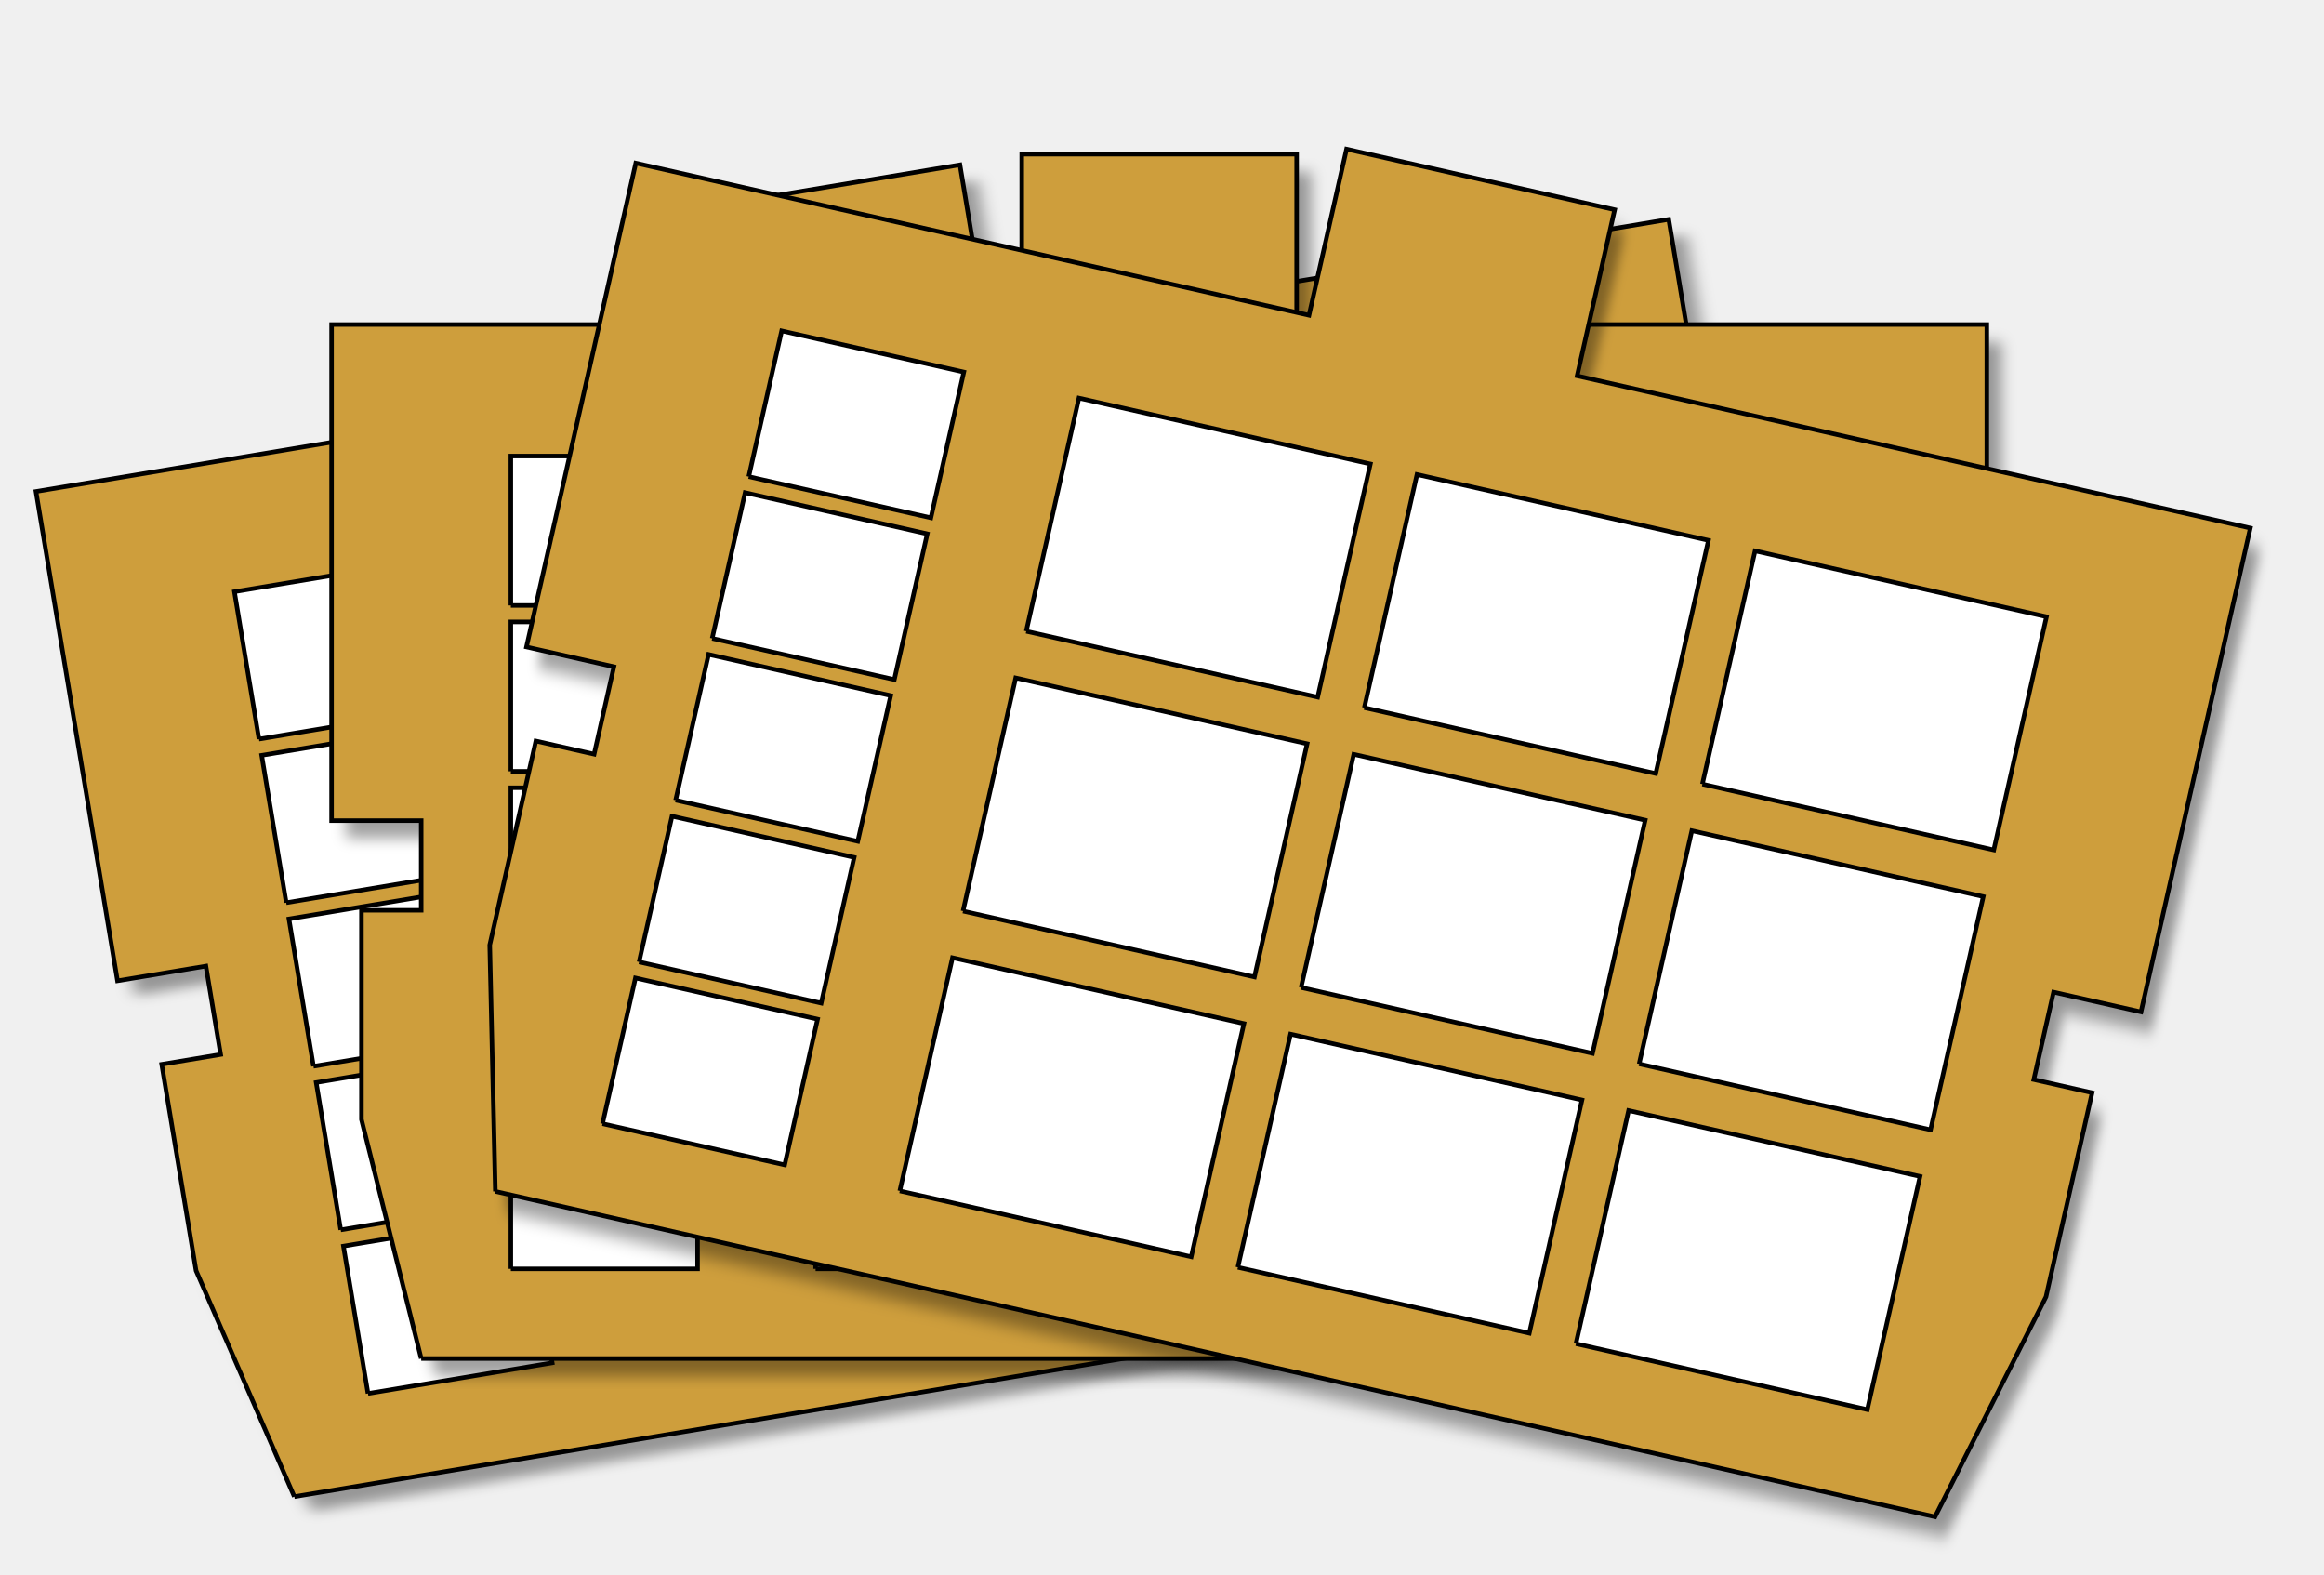
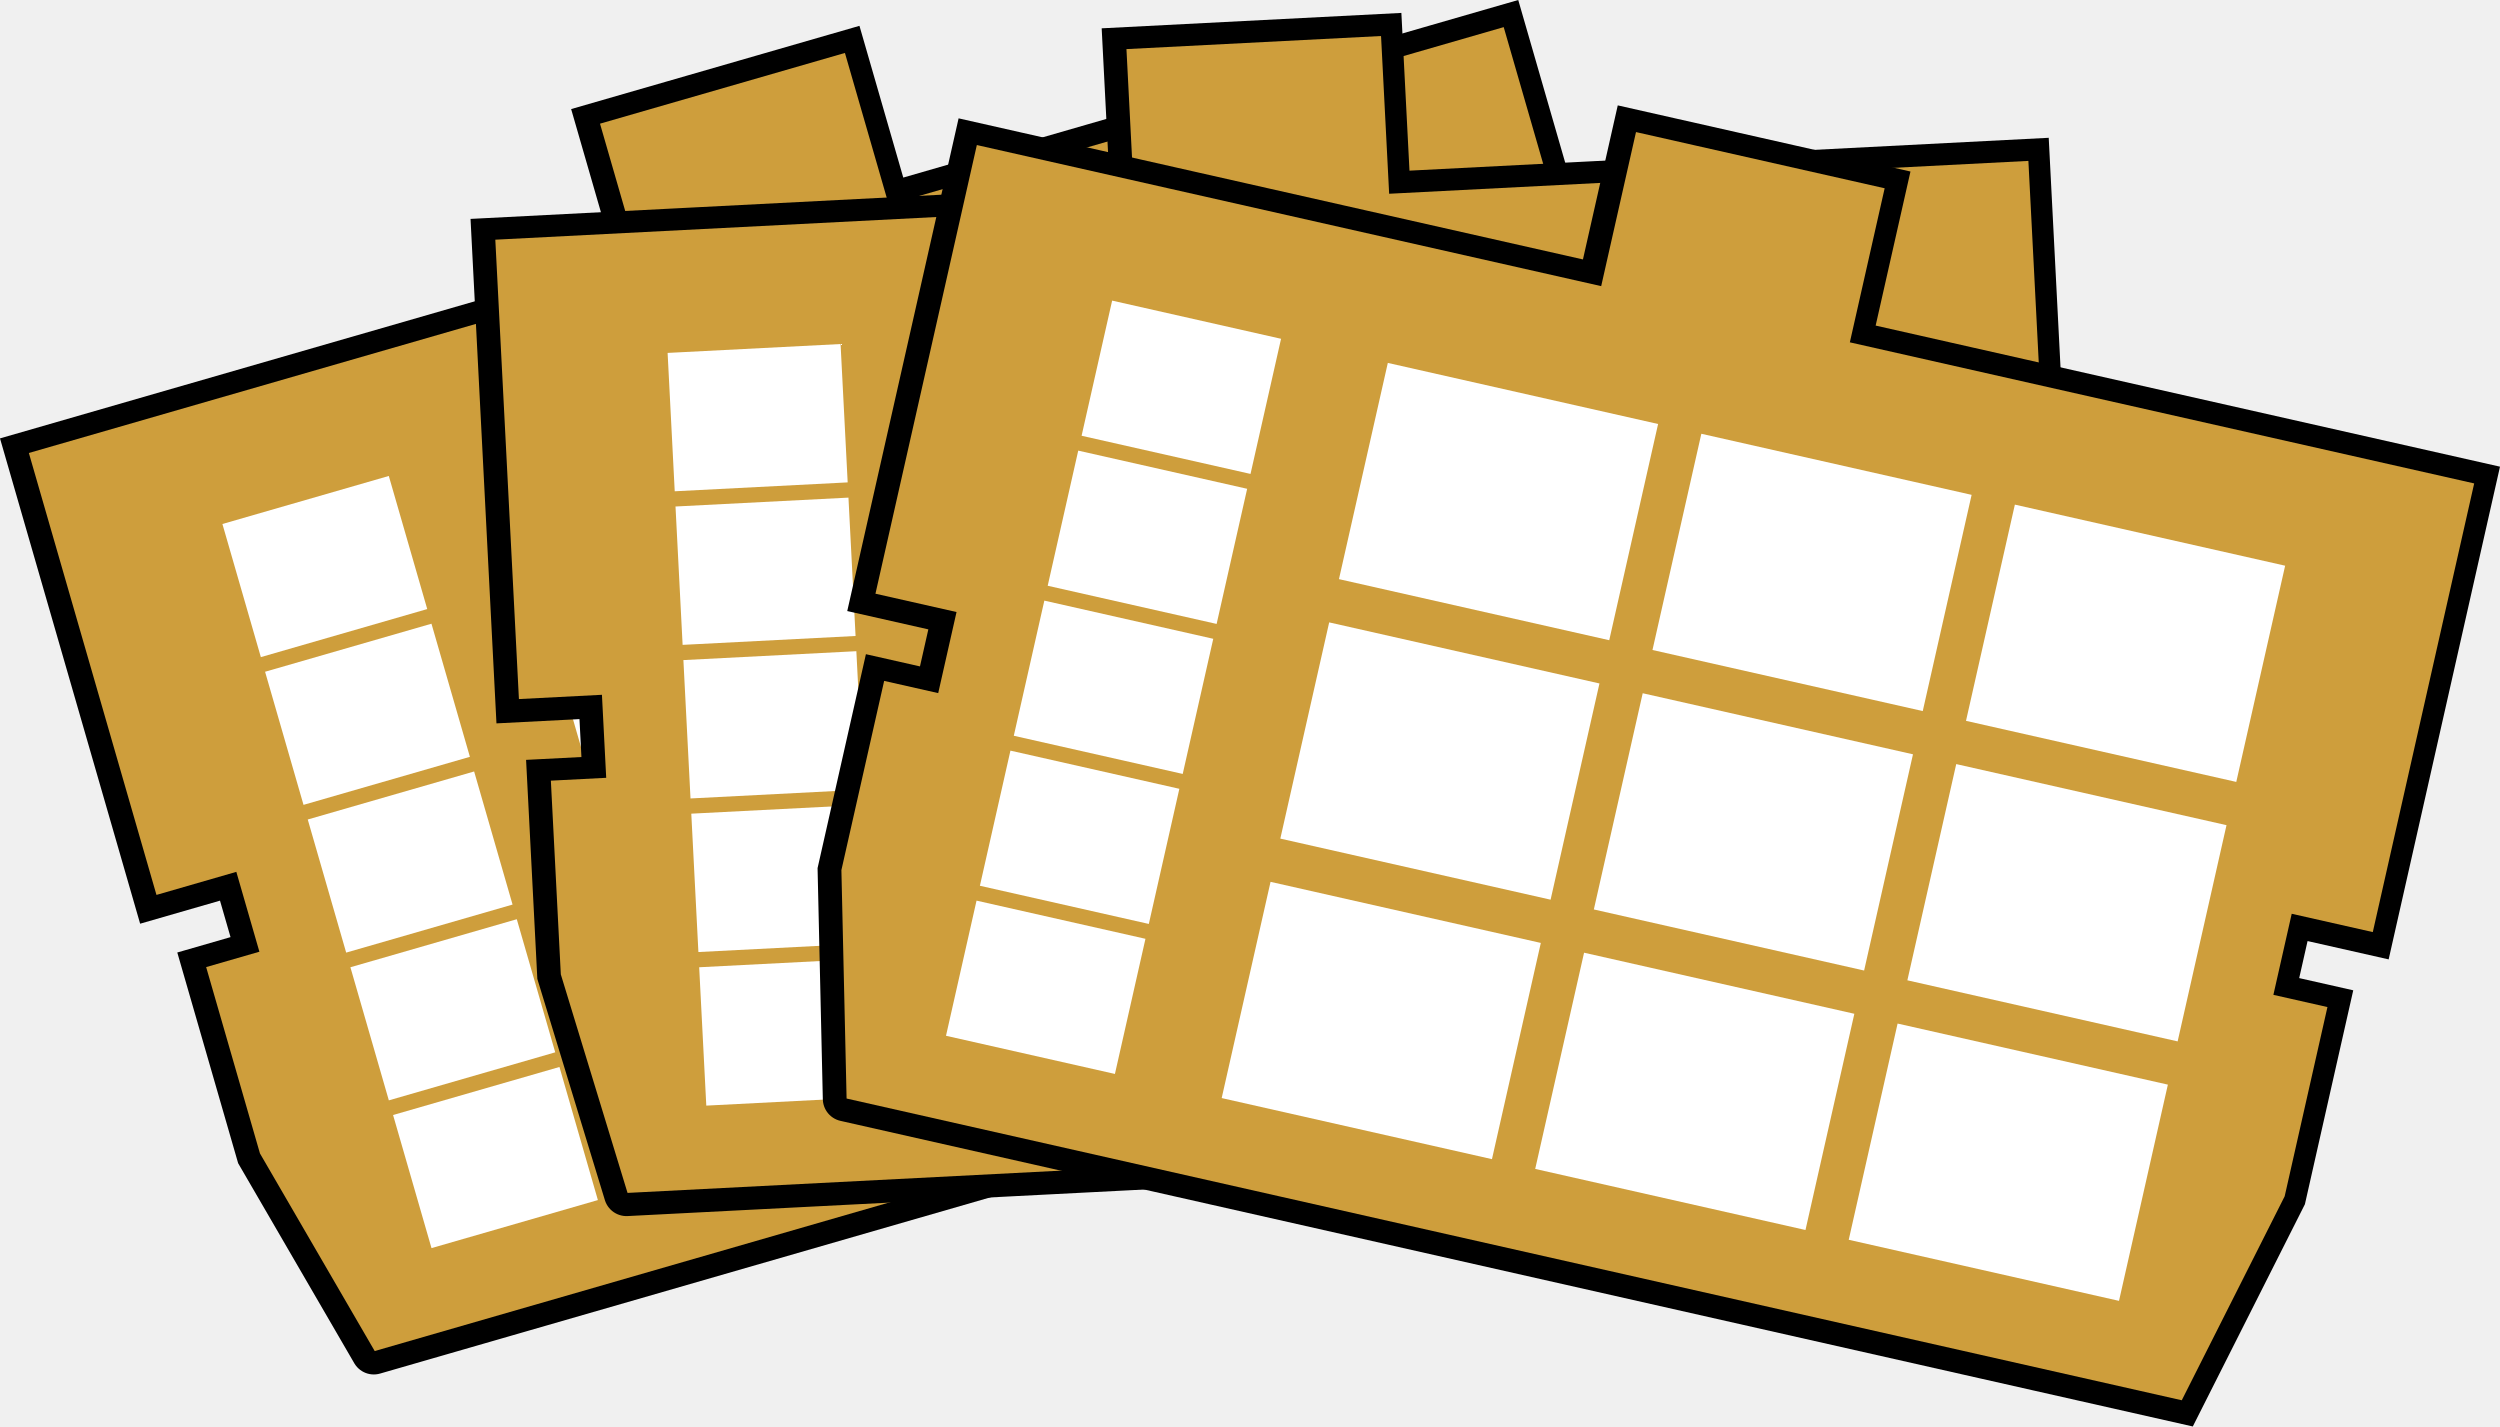
- <svg xmlns="http://www.w3.org/2000/svg" width="388.911mm" height="263.417mm" viewBox="0 0 388.911 263.417" version="1.1" id="svg8">
-   <defs id="defs2">
-     <filter style="color-interpolation-filters:sRGB" id="filter1188" x="-0.01" width="1.021" y="-0.014" height="1.028">
-       <feGaussianBlur stdDeviation="3.391" id="feGaussianBlur1190" />
-     </filter>
-     <filter style="color-interpolation-filters:sRGB" id="filter1188-6" x="-0.01" width="1.021" y="-0.014" height="1.028">
-       <feGaussianBlur stdDeviation="3.391" id="feGaussianBlur1190-9" />
-     </filter>
-     <filter style="color-interpolation-filters:sRGB" id="filter1188-6-3" x="-0.01" width="1.021" y="-0.014" height="1.028">
-       <feGaussianBlur stdDeviation="3.391" id="feGaussianBlur1190-9-1" />
-     </filter>
-   </defs>
-   <g id="layer1" transform="translate(95.93919,28.14431)">
+ <svg xmlns="http://www.w3.org/2000/svg" width="451.111mm" height="257.4mm" viewBox="0 0 451.111 257.4" version="1.1" id="svg8">
+   <defs id="defs2" />
+   <g id="layer1" transform="translate(157.9778,23.66445)">
    <g transform="matrix(0,-0.3527778,-0.3527778,0,251.3096,203.9405)" id="g823">
-       <g transform="rotate(9.459426,-382.9734,418.7184)" id="g1209-3-4">
-         <path d="M 5.192,777.589 118.578,805.936 h 99.213 v -28.346 h 42.52 v 42.52 H 495.586 V 492.708 h 80.787 V 362.314 H 495.586 V 34.912 H 260.311 v 42.52 h -42.52 v -28.346 h -99.213 L 5.192,77.432 V 777.589" style="opacity:0.373;fill:#000000;fill-opacity:1;stroke:none;stroke-width:2.126;stroke-linecap:butt;stroke-linejoin:miter;stroke-miterlimit:10;stroke-dasharray:none;stroke-opacity:1;filter:url(#filter1188-6-3)" id="path853-6-7-9" />
-         <g transform="translate(1.5,13.5)" id="g892-4-2">
-           <path id="path853-5-0" style="fill:#ce9e3c;fill-opacity:1;stroke:#000000;stroke-width:2.126;stroke-linecap:butt;stroke-linejoin:miter;stroke-miterlimit:10;stroke-dasharray:none;stroke-opacity:1" d="m 12.047,771.024 113.386,28.346 h 99.213 v -28.346 h 42.52 v 42.52 H 502.441 V 486.142 h 80.787 V 355.748 H 502.441 V 28.347 H 267.165 V 70.866 H 224.646 V 42.52 h -99.213 L 12.047,70.866 V 771.024" />
-           <path id="path825-2-6" style="fill:#ffffff;fill-opacity:1;stroke:#000000;stroke-width:2.126;stroke-linecap:butt;stroke-linejoin:miter;stroke-miterlimit:10;stroke-dasharray:none;stroke-opacity:1" d="M 326.693,255.118 H 440.079 V 113.386 H 326.693 v 141.732" />
-           <path id="path827-5-8" style="fill:#ffffff;fill-opacity:1;stroke:#000000;stroke-width:2.126;stroke-linecap:butt;stroke-linejoin:miter;stroke-miterlimit:10;stroke-dasharray:none;stroke-opacity:1" d="M 326.693,419.528 H 440.079 V 277.796 H 326.693 V 419.528" />
-           <path id="path829-4-9" style="fill:#ffffff;fill-opacity:1;stroke:#000000;stroke-width:2.126;stroke-linecap:butt;stroke-linejoin:miter;stroke-miterlimit:10;stroke-dasharray:none;stroke-opacity:1" d="M 326.693,583.937 H 440.079 V 442.205 H 326.693 v 141.732" />
-           <path id="path831-7-2" style="fill:#ffffff;fill-opacity:1;stroke:#000000;stroke-width:2.126;stroke-linecap:butt;stroke-linejoin:miter;stroke-miterlimit:10;stroke-dasharray:none;stroke-opacity:1" d="M 190.63,255.118 H 304.016 V 113.386 H 190.63 v 141.732" />
-           <path id="path833-4-6" style="fill:#ffffff;fill-opacity:1;stroke:#000000;stroke-width:2.126;stroke-linecap:butt;stroke-linejoin:miter;stroke-miterlimit:10;stroke-dasharray:none;stroke-opacity:1" d="M 190.63,419.528 H 304.016 V 277.796 H 190.63 V 419.528" />
-           <path id="path835-4-6" style="fill:#ffffff;fill-opacity:1;stroke:#000000;stroke-width:2.126;stroke-linecap:butt;stroke-linejoin:miter;stroke-miterlimit:10;stroke-dasharray:none;stroke-opacity:1" d="M 190.63,583.937 H 304.016 V 442.205 H 190.63 v 141.732" />
-           <path id="path837-3-4" style="fill:#ffffff;fill-opacity:1;stroke:#000000;stroke-width:2.126;stroke-linecap:butt;stroke-linejoin:miter;stroke-miterlimit:10;stroke-dasharray:none;stroke-opacity:1" d="M 54.567,255.118 H 167.953 V 113.386 H 54.567 v 141.732" />
-           <path id="path839-0-9" style="fill:#ffffff;fill-opacity:1;stroke:#000000;stroke-width:2.126;stroke-linecap:butt;stroke-linejoin:miter;stroke-miterlimit:10;stroke-dasharray:none;stroke-opacity:1" d="M 54.567,419.528 H 167.953 V 277.796 H 54.567 V 419.528" />
-           <path id="path841-7-5" style="fill:#ffffff;fill-opacity:1;stroke:#000000;stroke-width:2.126;stroke-linecap:butt;stroke-linejoin:miter;stroke-miterlimit:10;stroke-dasharray:none;stroke-opacity:1" d="M 54.567,583.937 H 167.953 V 442.205 H 54.567 v 141.732" />
-           <path id="path843-8-0" style="fill:#ffffff;fill-opacity:1;stroke:#000000;stroke-width:2.126;stroke-linecap:butt;stroke-linejoin:miter;stroke-miterlimit:10;stroke-dasharray:none;stroke-opacity:1" d="m 369.213,728.504 h 70.866 V 639.922 H 369.213 v 88.583" />
-           <path id="path845-6-4" style="fill:#ffffff;fill-opacity:1;stroke:#000000;stroke-width:2.126;stroke-linecap:butt;stroke-linejoin:miter;stroke-miterlimit:10;stroke-dasharray:none;stroke-opacity:1" d="m 290.551,728.504 h 70.866 V 639.922 h -70.866 v 88.583" />
-           <path id="path847-8-8" style="fill:#ffffff;fill-opacity:1;stroke:#000000;stroke-width:2.126;stroke-linecap:butt;stroke-linejoin:miter;stroke-miterlimit:10;stroke-dasharray:none;stroke-opacity:1" d="m 211.89,728.504 h 70.866 V 639.922 h -70.866 v 88.583" />
-           <path id="path849-8-7" style="fill:#ffffff;fill-opacity:1;stroke:#000000;stroke-width:2.126;stroke-linecap:butt;stroke-linejoin:miter;stroke-miterlimit:10;stroke-dasharray:none;stroke-opacity:1" d="m 133.228,728.504 h 70.866 V 639.922 h -70.866 v 88.583" />
-           <path id="path851-4-1" style="fill:#ffffff;fill-opacity:1;stroke:#000000;stroke-width:2.126;stroke-linecap:butt;stroke-linejoin:miter;stroke-miterlimit:10;stroke-dasharray:none;stroke-opacity:1" d="M 54.567,728.504 H 125.433 V 639.922 H 54.567 v 88.583" />
+       <g transform="rotate(16.10619,-696.9395,691.316)" id="g1209-3-2-2">
+         <path d="M 5.192,777.589 118.578,805.936 h 99.213 v -28.346 h 42.52 v 42.52 H 495.586 V 492.708 h 80.787 V 362.314 H 495.586 V 34.912 H 260.311 v 42.52 h -42.52 v -28.346 h -99.213 L 5.192,77.432 V 777.589" style="opacity:1;fill:#ffffff;fill-opacity:1;stroke:#000000;stroke-width:23.102;stroke-linecap:round;stroke-linejoin:miter;stroke-miterlimit:10;stroke-dasharray:none;stroke-opacity:1" id="path853-6-7-61-9" />
+         <g transform="translate(-6.571826,6.004601)" id="g892-4-8-3" style="stroke:none">
+           <path id="path853-5-7-1" style="fill:#ce9e3c;fill-opacity:1;stroke:none;stroke-width:2.126;stroke-linecap:butt;stroke-linejoin:miter;stroke-miterlimit:10;stroke-dasharray:none;stroke-opacity:1" d="m 12.047,771.024 113.386,28.346 h 99.213 v -28.346 h 42.52 v 42.52 H 502.441 V 486.142 h 80.787 V 355.748 H 502.441 V 28.347 H 267.165 V 70.866 H 224.646 V 42.52 h -99.213 L 12.047,70.866 V 771.024" />
+           <path id="path825-2-9-9" style="fill:#ffffff;fill-opacity:1;stroke:none;stroke-width:2.126;stroke-linecap:butt;stroke-linejoin:miter;stroke-miterlimit:10;stroke-dasharray:none;stroke-opacity:1" d="M 326.693,255.118 H 440.079 V 113.386 H 326.693 v 141.732" />
+           <path id="path827-5-2-4" style="fill:#ffffff;fill-opacity:1;stroke:none;stroke-width:2.126;stroke-linecap:butt;stroke-linejoin:miter;stroke-miterlimit:10;stroke-dasharray:none;stroke-opacity:1" d="M 326.693,419.528 H 440.079 V 277.796 H 326.693 V 419.528" />
+           <path id="path829-4-0-7" style="fill:#ffffff;fill-opacity:1;stroke:none;stroke-width:2.126;stroke-linecap:butt;stroke-linejoin:miter;stroke-miterlimit:10;stroke-dasharray:none;stroke-opacity:1" d="M 326.693,583.937 H 440.079 V 442.205 H 326.693 v 141.732" />
+           <path id="path831-7-23-8" style="fill:#ffffff;fill-opacity:1;stroke:none;stroke-width:2.126;stroke-linecap:butt;stroke-linejoin:miter;stroke-miterlimit:10;stroke-dasharray:none;stroke-opacity:1" d="M 190.63,255.118 H 304.016 V 113.386 H 190.63 v 141.732" />
+           <path id="path833-4-7-4" style="fill:#ffffff;fill-opacity:1;stroke:none;stroke-width:2.126;stroke-linecap:butt;stroke-linejoin:miter;stroke-miterlimit:10;stroke-dasharray:none;stroke-opacity:1" d="M 190.63,419.528 H 304.016 V 277.796 H 190.63 V 419.528" />
+           <path id="path835-4-5-5" style="fill:#ffffff;fill-opacity:1;stroke:none;stroke-width:2.126;stroke-linecap:butt;stroke-linejoin:miter;stroke-miterlimit:10;stroke-dasharray:none;stroke-opacity:1" d="M 190.63,583.937 H 304.016 V 442.205 H 190.63 v 141.732" />
+           <path id="path837-3-9-0" style="fill:#ffffff;fill-opacity:1;stroke:none;stroke-width:2.126;stroke-linecap:butt;stroke-linejoin:miter;stroke-miterlimit:10;stroke-dasharray:none;stroke-opacity:1" d="M 54.567,255.118 H 167.953 V 113.386 H 54.567 v 141.732" />
+           <path id="path839-0-2-3" style="fill:#ffffff;fill-opacity:1;stroke:none;stroke-width:2.126;stroke-linecap:butt;stroke-linejoin:miter;stroke-miterlimit:10;stroke-dasharray:none;stroke-opacity:1" d="M 54.567,419.528 H 167.953 V 277.796 H 54.567 V 419.528" />
+           <path id="path841-7-2-6" style="fill:#ffffff;fill-opacity:1;stroke:none;stroke-width:2.126;stroke-linecap:butt;stroke-linejoin:miter;stroke-miterlimit:10;stroke-dasharray:none;stroke-opacity:1" d="M 54.567,583.937 H 167.953 V 442.205 H 54.567 v 141.732" />
+           <path id="path843-8-8-1" style="fill:#ffffff;fill-opacity:1;stroke:none;stroke-width:2.126;stroke-linecap:butt;stroke-linejoin:miter;stroke-miterlimit:10;stroke-dasharray:none;stroke-opacity:1" d="m 369.213,728.504 h 70.866 V 639.922 H 369.213 v 88.583" />
+           <path id="path845-6-9-0" style="fill:#ffffff;fill-opacity:1;stroke:none;stroke-width:2.126;stroke-linecap:butt;stroke-linejoin:miter;stroke-miterlimit:10;stroke-dasharray:none;stroke-opacity:1" d="m 290.551,728.504 h 70.866 V 639.922 h -70.866 v 88.583" />
+           <path id="path847-8-7-6" style="fill:#ffffff;fill-opacity:1;stroke:none;stroke-width:2.126;stroke-linecap:butt;stroke-linejoin:miter;stroke-miterlimit:10;stroke-dasharray:none;stroke-opacity:1" d="m 211.89,728.504 h 70.866 V 639.922 h -70.866 v 88.583" />
+           <path id="path849-8-3-3" style="fill:#ffffff;fill-opacity:1;stroke:none;stroke-width:2.126;stroke-linecap:butt;stroke-linejoin:miter;stroke-miterlimit:10;stroke-dasharray:none;stroke-opacity:1" d="m 133.228,728.504 h 70.866 V 639.922 h -70.866 v 88.583" />
+           <path id="path851-4-61-2" style="fill:#ffffff;fill-opacity:1;stroke:none;stroke-width:2.126;stroke-linecap:butt;stroke-linejoin:miter;stroke-miterlimit:10;stroke-dasharray:none;stroke-opacity:1" d="M 54.567,728.504 H 125.433 V 639.922 H 54.567 v 88.583" />
        </g>
      </g>
-       <g id="g1209">
-         <path d="M 5.192,777.589 118.578,805.936 h 99.213 v -28.346 h 42.52 v 42.52 H 495.586 V 492.708 h 80.787 V 362.314 H 495.586 V 34.912 H 260.311 v 42.52 h -42.52 v -28.346 h -99.213 L 5.192,77.432 V 777.589" style="opacity:0.373;fill:#000000;fill-opacity:1;stroke:none;stroke-width:2.126;stroke-linecap:butt;stroke-linejoin:miter;stroke-miterlimit:10;stroke-dasharray:none;stroke-opacity:1;filter:url(#filter1188)" id="path853-6" />
-         <g transform="translate(1.5,13.5)" id="g892">
-           <path id="path853" style="fill:#ce9e3c;fill-opacity:1;stroke:#000000;stroke-width:2.126;stroke-linecap:butt;stroke-linejoin:miter;stroke-miterlimit:10;stroke-dasharray:none;stroke-opacity:1" d="m 12.047,771.024 113.386,28.346 h 99.213 v -28.346 h 42.52 v 42.52 H 502.441 V 486.142 h 80.787 V 355.748 H 502.441 V 28.347 H 267.165 V 70.866 H 224.646 V 42.52 h -99.213 L 12.047,70.866 V 771.024" />
-           <path id="path825" style="fill:#ffffff;fill-opacity:1;stroke:#000000;stroke-width:2.126;stroke-linecap:butt;stroke-linejoin:miter;stroke-miterlimit:10;stroke-dasharray:none;stroke-opacity:1" d="M 326.693,255.118 H 440.079 V 113.386 H 326.693 v 141.732" />
-           <path id="path827" style="fill:#ffffff;fill-opacity:1;stroke:#000000;stroke-width:2.126;stroke-linecap:butt;stroke-linejoin:miter;stroke-miterlimit:10;stroke-dasharray:none;stroke-opacity:1" d="M 326.693,419.528 H 440.079 V 277.796 H 326.693 V 419.528" />
-           <path id="path829" style="fill:#ffffff;fill-opacity:1;stroke:#000000;stroke-width:2.126;stroke-linecap:butt;stroke-linejoin:miter;stroke-miterlimit:10;stroke-dasharray:none;stroke-opacity:1" d="M 326.693,583.937 H 440.079 V 442.205 H 326.693 v 141.732" />
-           <path id="path831" style="fill:#ffffff;fill-opacity:1;stroke:#000000;stroke-width:2.126;stroke-linecap:butt;stroke-linejoin:miter;stroke-miterlimit:10;stroke-dasharray:none;stroke-opacity:1" d="M 190.63,255.118 H 304.016 V 113.386 H 190.63 v 141.732" />
-           <path id="path833" style="fill:#ffffff;fill-opacity:1;stroke:#000000;stroke-width:2.126;stroke-linecap:butt;stroke-linejoin:miter;stroke-miterlimit:10;stroke-dasharray:none;stroke-opacity:1" d="M 190.63,419.528 H 304.016 V 277.796 H 190.63 V 419.528" />
-           <path id="path835" style="fill:#ffffff;fill-opacity:1;stroke:#000000;stroke-width:2.126;stroke-linecap:butt;stroke-linejoin:miter;stroke-miterlimit:10;stroke-dasharray:none;stroke-opacity:1" d="M 190.63,583.937 H 304.016 V 442.205 H 190.63 v 141.732" />
-           <path id="path837" style="fill:#ffffff;fill-opacity:1;stroke:#000000;stroke-width:2.126;stroke-linecap:butt;stroke-linejoin:miter;stroke-miterlimit:10;stroke-dasharray:none;stroke-opacity:1" d="M 54.567,255.118 H 167.953 V 113.386 H 54.567 v 141.732" />
-           <path id="path839" style="fill:#ffffff;fill-opacity:1;stroke:#000000;stroke-width:2.126;stroke-linecap:butt;stroke-linejoin:miter;stroke-miterlimit:10;stroke-dasharray:none;stroke-opacity:1" d="M 54.567,419.528 H 167.953 V 277.796 H 54.567 V 419.528" />
-           <path id="path841" style="fill:#ffffff;fill-opacity:1;stroke:#000000;stroke-width:2.126;stroke-linecap:butt;stroke-linejoin:miter;stroke-miterlimit:10;stroke-dasharray:none;stroke-opacity:1" d="M 54.567,583.937 H 167.953 V 442.205 H 54.567 v 141.732" />
-           <path id="path843" style="fill:#ffffff;fill-opacity:1;stroke:#000000;stroke-width:2.126;stroke-linecap:butt;stroke-linejoin:miter;stroke-miterlimit:10;stroke-dasharray:none;stroke-opacity:1" d="m 369.213,728.504 h 70.866 V 639.922 H 369.213 v 88.583" />
-           <path id="path845" style="fill:#ffffff;fill-opacity:1;stroke:#000000;stroke-width:2.126;stroke-linecap:butt;stroke-linejoin:miter;stroke-miterlimit:10;stroke-dasharray:none;stroke-opacity:1" d="m 290.551,728.504 h 70.866 V 639.922 h -70.866 v 88.583" />
-           <path id="path847" style="fill:#ffffff;fill-opacity:1;stroke:#000000;stroke-width:2.126;stroke-linecap:butt;stroke-linejoin:miter;stroke-miterlimit:10;stroke-dasharray:none;stroke-opacity:1" d="m 211.89,728.504 h 70.866 V 639.922 h -70.866 v 88.583" />
-           <path id="path849" style="fill:#ffffff;fill-opacity:1;stroke:#000000;stroke-width:2.126;stroke-linecap:butt;stroke-linejoin:miter;stroke-miterlimit:10;stroke-dasharray:none;stroke-opacity:1" d="m 133.228,728.504 h 70.866 V 639.922 h -70.866 v 88.583" />
-           <path id="path851" style="fill:#ffffff;fill-opacity:1;stroke:#000000;stroke-width:2.126;stroke-linecap:butt;stroke-linejoin:miter;stroke-miterlimit:10;stroke-dasharray:none;stroke-opacity:1" d="M 54.567,728.504 H 125.433 V 639.922 H 54.567 v 88.583" />
+       <g transform="rotate(2.941826,-1190.372,1383.31)" id="g1209-3-2">
+         <path d="M 5.192,777.589 118.578,805.936 h 99.213 v -28.346 h 42.52 v 42.52 H 495.586 V 492.708 h 80.787 V 362.314 H 495.586 V 34.912 H 260.311 v 42.52 h -42.52 v -28.346 h -99.213 L 5.192,77.432 V 777.589" style="opacity:1;fill:#ffffff;fill-opacity:1;stroke:#000000;stroke-width:23.102;stroke-linecap:round;stroke-linejoin:miter;stroke-miterlimit:10;stroke-dasharray:none;stroke-opacity:1" id="path853-6-7-61" />
+         <g transform="translate(-6.571826,6.004601)" id="g892-4-8" style="stroke:none">
+           <path id="path853-5-7" style="fill:#ce9e3c;fill-opacity:1;stroke:none;stroke-width:2.126;stroke-linecap:butt;stroke-linejoin:miter;stroke-miterlimit:10;stroke-dasharray:none;stroke-opacity:1" d="m 12.047,771.024 113.386,28.346 h 99.213 v -28.346 h 42.52 v 42.52 H 502.441 V 486.142 h 80.787 V 355.748 H 502.441 V 28.347 H 267.165 V 70.866 H 224.646 V 42.52 h -99.213 L 12.047,70.866 V 771.024" />
+           <path id="path825-2-9" style="fill:#ffffff;fill-opacity:1;stroke:none;stroke-width:2.126;stroke-linecap:butt;stroke-linejoin:miter;stroke-miterlimit:10;stroke-dasharray:none;stroke-opacity:1" d="M 326.693,255.118 H 440.079 V 113.386 H 326.693 v 141.732" />
+           <path id="path827-5-2" style="fill:#ffffff;fill-opacity:1;stroke:none;stroke-width:2.126;stroke-linecap:butt;stroke-linejoin:miter;stroke-miterlimit:10;stroke-dasharray:none;stroke-opacity:1" d="M 326.693,419.528 H 440.079 V 277.796 H 326.693 V 419.528" />
+           <path id="path829-4-0" style="fill:#ffffff;fill-opacity:1;stroke:none;stroke-width:2.126;stroke-linecap:butt;stroke-linejoin:miter;stroke-miterlimit:10;stroke-dasharray:none;stroke-opacity:1" d="M 326.693,583.937 H 440.079 V 442.205 H 326.693 v 141.732" />
+           <path id="path831-7-23" style="fill:#ffffff;fill-opacity:1;stroke:none;stroke-width:2.126;stroke-linecap:butt;stroke-linejoin:miter;stroke-miterlimit:10;stroke-dasharray:none;stroke-opacity:1" d="M 190.63,255.118 H 304.016 V 113.386 H 190.63 v 141.732" />
+           <path id="path833-4-7" style="fill:#ffffff;fill-opacity:1;stroke:none;stroke-width:2.126;stroke-linecap:butt;stroke-linejoin:miter;stroke-miterlimit:10;stroke-dasharray:none;stroke-opacity:1" d="M 190.63,419.528 H 304.016 V 277.796 H 190.63 V 419.528" />
+           <path id="path835-4-5" style="fill:#ffffff;fill-opacity:1;stroke:none;stroke-width:2.126;stroke-linecap:butt;stroke-linejoin:miter;stroke-miterlimit:10;stroke-dasharray:none;stroke-opacity:1" d="M 190.63,583.937 H 304.016 V 442.205 H 190.63 v 141.732" />
+           <path id="path837-3-9" style="fill:#ffffff;fill-opacity:1;stroke:none;stroke-width:2.126;stroke-linecap:butt;stroke-linejoin:miter;stroke-miterlimit:10;stroke-dasharray:none;stroke-opacity:1" d="M 54.567,255.118 H 167.953 V 113.386 H 54.567 v 141.732" />
+           <path id="path839-0-2" style="fill:#ffffff;fill-opacity:1;stroke:none;stroke-width:2.126;stroke-linecap:butt;stroke-linejoin:miter;stroke-miterlimit:10;stroke-dasharray:none;stroke-opacity:1" d="M 54.567,419.528 H 167.953 V 277.796 H 54.567 V 419.528" />
+           <path id="path841-7-2" style="fill:#ffffff;fill-opacity:1;stroke:none;stroke-width:2.126;stroke-linecap:butt;stroke-linejoin:miter;stroke-miterlimit:10;stroke-dasharray:none;stroke-opacity:1" d="M 54.567,583.937 H 167.953 V 442.205 H 54.567 v 141.732" />
+           <path id="path843-8-8" style="fill:#ffffff;fill-opacity:1;stroke:none;stroke-width:2.126;stroke-linecap:butt;stroke-linejoin:miter;stroke-miterlimit:10;stroke-dasharray:none;stroke-opacity:1" d="m 369.213,728.504 h 70.866 V 639.922 H 369.213 v 88.583" />
+           <path id="path845-6-9" style="fill:#ffffff;fill-opacity:1;stroke:none;stroke-width:2.126;stroke-linecap:butt;stroke-linejoin:miter;stroke-miterlimit:10;stroke-dasharray:none;stroke-opacity:1" d="m 290.551,728.504 h 70.866 V 639.922 h -70.866 v 88.583" />
+           <path id="path847-8-7" style="fill:#ffffff;fill-opacity:1;stroke:none;stroke-width:2.126;stroke-linecap:butt;stroke-linejoin:miter;stroke-miterlimit:10;stroke-dasharray:none;stroke-opacity:1" d="m 211.89,728.504 h 70.866 V 639.922 h -70.866 v 88.583" />
+           <path id="path849-8-3" style="fill:#ffffff;fill-opacity:1;stroke:none;stroke-width:2.126;stroke-linecap:butt;stroke-linejoin:miter;stroke-miterlimit:10;stroke-dasharray:none;stroke-opacity:1" d="m 133.228,728.504 h 70.866 V 639.922 h -70.866 v 88.583" />
+           <path id="path851-4-61" style="fill:#ffffff;fill-opacity:1;stroke:none;stroke-width:2.126;stroke-linecap:butt;stroke-linejoin:miter;stroke-miterlimit:10;stroke-dasharray:none;stroke-opacity:1" d="M 54.567,728.504 H 125.433 V 639.922 H 54.567 v 88.583" />
        </g>
      </g>
-       <g transform="rotate(-12.73427,-104.4028,411.7737)" id="g1209-3">
-         <path d="M 5.192,777.589 118.578,805.936 h 99.213 v -28.346 h 42.52 v 42.52 H 495.586 V 492.708 h 80.787 V 362.314 H 495.586 V 34.912 H 260.311 v 42.52 h -42.52 v -28.346 h -99.213 L 5.192,77.432 V 777.589" style="opacity:0.373;fill:#000000;fill-opacity:1;stroke:none;stroke-width:2.126;stroke-linecap:butt;stroke-linejoin:miter;stroke-miterlimit:10;stroke-dasharray:none;stroke-opacity:1;filter:url(#filter1188-6)" id="path853-6-7" />
-         <g transform="translate(1.5,13.5)" id="g892-4">
-           <path id="path853-5" style="fill:#ce9e3c;fill-opacity:1;stroke:#000000;stroke-width:2.126;stroke-linecap:butt;stroke-linejoin:miter;stroke-miterlimit:10;stroke-dasharray:none;stroke-opacity:1" d="m 12.047,771.024 113.386,28.346 h 99.213 v -28.346 h 42.52 v 42.52 H 502.441 V 486.142 h 80.787 V 355.748 H 502.441 V 28.347 H 267.165 V 70.866 H 224.646 V 42.52 h -99.213 L 12.047,70.866 V 771.024" />
-           <path id="path825-2" style="fill:#ffffff;fill-opacity:1;stroke:#000000;stroke-width:2.126;stroke-linecap:butt;stroke-linejoin:miter;stroke-miterlimit:10;stroke-dasharray:none;stroke-opacity:1" d="M 326.693,255.118 H 440.079 V 113.386 H 326.693 v 141.732" />
-           <path id="path827-5" style="fill:#ffffff;fill-opacity:1;stroke:#000000;stroke-width:2.126;stroke-linecap:butt;stroke-linejoin:miter;stroke-miterlimit:10;stroke-dasharray:none;stroke-opacity:1" d="M 326.693,419.528 H 440.079 V 277.796 H 326.693 V 419.528" />
-           <path id="path829-4" style="fill:#ffffff;fill-opacity:1;stroke:#000000;stroke-width:2.126;stroke-linecap:butt;stroke-linejoin:miter;stroke-miterlimit:10;stroke-dasharray:none;stroke-opacity:1" d="M 326.693,583.937 H 440.079 V 442.205 H 326.693 v 141.732" />
-           <path id="path831-7" style="fill:#ffffff;fill-opacity:1;stroke:#000000;stroke-width:2.126;stroke-linecap:butt;stroke-linejoin:miter;stroke-miterlimit:10;stroke-dasharray:none;stroke-opacity:1" d="M 190.63,255.118 H 304.016 V 113.386 H 190.63 v 141.732" />
-           <path id="path833-4" style="fill:#ffffff;fill-opacity:1;stroke:#000000;stroke-width:2.126;stroke-linecap:butt;stroke-linejoin:miter;stroke-miterlimit:10;stroke-dasharray:none;stroke-opacity:1" d="M 190.63,419.528 H 304.016 V 277.796 H 190.63 V 419.528" />
-           <path id="path835-4" style="fill:#ffffff;fill-opacity:1;stroke:#000000;stroke-width:2.126;stroke-linecap:butt;stroke-linejoin:miter;stroke-miterlimit:10;stroke-dasharray:none;stroke-opacity:1" d="M 190.63,583.937 H 304.016 V 442.205 H 190.63 v 141.732" />
-           <path id="path837-3" style="fill:#ffffff;fill-opacity:1;stroke:#000000;stroke-width:2.126;stroke-linecap:butt;stroke-linejoin:miter;stroke-miterlimit:10;stroke-dasharray:none;stroke-opacity:1" d="M 54.567,255.118 H 167.953 V 113.386 H 54.567 v 141.732" />
-           <path id="path839-0" style="fill:#ffffff;fill-opacity:1;stroke:#000000;stroke-width:2.126;stroke-linecap:butt;stroke-linejoin:miter;stroke-miterlimit:10;stroke-dasharray:none;stroke-opacity:1" d="M 54.567,419.528 H 167.953 V 277.796 H 54.567 V 419.528" />
-           <path id="path841-7" style="fill:#ffffff;fill-opacity:1;stroke:#000000;stroke-width:2.126;stroke-linecap:butt;stroke-linejoin:miter;stroke-miterlimit:10;stroke-dasharray:none;stroke-opacity:1" d="M 54.567,583.937 H 167.953 V 442.205 H 54.567 v 141.732" />
-           <path id="path843-8" style="fill:#ffffff;fill-opacity:1;stroke:#000000;stroke-width:2.126;stroke-linecap:butt;stroke-linejoin:miter;stroke-miterlimit:10;stroke-dasharray:none;stroke-opacity:1" d="m 369.213,728.504 h 70.866 V 639.922 H 369.213 v 88.583" />
-           <path id="path845-6" style="fill:#ffffff;fill-opacity:1;stroke:#000000;stroke-width:2.126;stroke-linecap:butt;stroke-linejoin:miter;stroke-miterlimit:10;stroke-dasharray:none;stroke-opacity:1" d="m 290.551,728.504 h 70.866 V 639.922 h -70.866 v 88.583" />
-           <path id="path847-8" style="fill:#ffffff;fill-opacity:1;stroke:#000000;stroke-width:2.126;stroke-linecap:butt;stroke-linejoin:miter;stroke-miterlimit:10;stroke-dasharray:none;stroke-opacity:1" d="m 211.89,728.504 h 70.866 V 639.922 h -70.866 v 88.583" />
-           <path id="path849-8" style="fill:#ffffff;fill-opacity:1;stroke:#000000;stroke-width:2.126;stroke-linecap:butt;stroke-linejoin:miter;stroke-miterlimit:10;stroke-dasharray:none;stroke-opacity:1" d="m 133.228,728.504 h 70.866 V 639.922 h -70.866 v 88.583" />
-           <path id="path851-4" style="fill:#ffffff;fill-opacity:1;stroke:#000000;stroke-width:2.126;stroke-linecap:butt;stroke-linejoin:miter;stroke-miterlimit:10;stroke-dasharray:none;stroke-opacity:1" d="M 54.567,728.504 H 125.433 V 639.922 H 54.567 v 88.583" />
+       <g transform="rotate(-12.73427,-179.0866,403.44)" id="g1209-3">
+         <path d="M 5.192,777.589 118.578,805.936 h 99.213 v -28.346 h 42.52 v 42.52 H 495.586 V 492.708 h 80.787 V 362.314 H 495.586 V 34.912 H 260.311 v 42.52 h -42.52 v -28.346 h -99.213 L 5.192,77.432 V 777.589" style="opacity:1;fill:#ffffff;fill-opacity:1;stroke:#000000;stroke-width:23.102;stroke-linecap:round;stroke-linejoin:miter;stroke-miterlimit:10;stroke-dasharray:none;stroke-opacity:1" id="path853-6-7" />
+         <g transform="translate(-6.571826,6.004601)" id="g892-4" style="stroke:none">
+           <path id="path853-5" style="fill:#ce9e3c;fill-opacity:1;stroke:none;stroke-width:2.126;stroke-linecap:butt;stroke-linejoin:miter;stroke-miterlimit:10;stroke-dasharray:none;stroke-opacity:1" d="m 12.047,771.024 113.386,28.346 h 99.213 v -28.346 h 42.52 v 42.52 H 502.441 V 486.142 h 80.787 V 355.748 H 502.441 V 28.347 H 267.165 V 70.866 H 224.646 V 42.52 h -99.213 L 12.047,70.866 V 771.024" />
+           <path id="path825-2" style="fill:#ffffff;fill-opacity:1;stroke:none;stroke-width:2.126;stroke-linecap:butt;stroke-linejoin:miter;stroke-miterlimit:10;stroke-dasharray:none;stroke-opacity:1" d="M 326.693,255.118 H 440.079 V 113.386 H 326.693 v 141.732" />
+           <path id="path827-5" style="fill:#ffffff;fill-opacity:1;stroke:none;stroke-width:2.126;stroke-linecap:butt;stroke-linejoin:miter;stroke-miterlimit:10;stroke-dasharray:none;stroke-opacity:1" d="M 326.693,419.528 H 440.079 V 277.796 H 326.693 V 419.528" />
+           <path id="path829-4" style="fill:#ffffff;fill-opacity:1;stroke:none;stroke-width:2.126;stroke-linecap:butt;stroke-linejoin:miter;stroke-miterlimit:10;stroke-dasharray:none;stroke-opacity:1" d="M 326.693,583.937 H 440.079 V 442.205 H 326.693 v 141.732" />
+           <path id="path831-7" style="fill:#ffffff;fill-opacity:1;stroke:none;stroke-width:2.126;stroke-linecap:butt;stroke-linejoin:miter;stroke-miterlimit:10;stroke-dasharray:none;stroke-opacity:1" d="M 190.63,255.118 H 304.016 V 113.386 H 190.63 v 141.732" />
+           <path id="path833-4" style="fill:#ffffff;fill-opacity:1;stroke:none;stroke-width:2.126;stroke-linecap:butt;stroke-linejoin:miter;stroke-miterlimit:10;stroke-dasharray:none;stroke-opacity:1" d="M 190.63,419.528 H 304.016 V 277.796 H 190.63 V 419.528" />
+           <path id="path835-4" style="fill:#ffffff;fill-opacity:1;stroke:none;stroke-width:2.126;stroke-linecap:butt;stroke-linejoin:miter;stroke-miterlimit:10;stroke-dasharray:none;stroke-opacity:1" d="M 190.63,583.937 H 304.016 V 442.205 H 190.63 v 141.732" />
+           <path id="path837-3" style="fill:#ffffff;fill-opacity:1;stroke:none;stroke-width:2.126;stroke-linecap:butt;stroke-linejoin:miter;stroke-miterlimit:10;stroke-dasharray:none;stroke-opacity:1" d="M 54.567,255.118 H 167.953 V 113.386 H 54.567 v 141.732" />
+           <path id="path839-0" style="fill:#ffffff;fill-opacity:1;stroke:none;stroke-width:2.126;stroke-linecap:butt;stroke-linejoin:miter;stroke-miterlimit:10;stroke-dasharray:none;stroke-opacity:1" d="M 54.567,419.528 H 167.953 V 277.796 H 54.567 V 419.528" />
+           <path id="path841-7" style="fill:#ffffff;fill-opacity:1;stroke:none;stroke-width:2.126;stroke-linecap:butt;stroke-linejoin:miter;stroke-miterlimit:10;stroke-dasharray:none;stroke-opacity:1" d="M 54.567,583.937 H 167.953 V 442.205 H 54.567 v 141.732" />
+           <path id="path843-8" style="fill:#ffffff;fill-opacity:1;stroke:none;stroke-width:2.126;stroke-linecap:butt;stroke-linejoin:miter;stroke-miterlimit:10;stroke-dasharray:none;stroke-opacity:1" d="m 369.213,728.504 h 70.866 V 639.922 H 369.213 v 88.583" />
+           <path id="path845-6" style="fill:#ffffff;fill-opacity:1;stroke:none;stroke-width:2.126;stroke-linecap:butt;stroke-linejoin:miter;stroke-miterlimit:10;stroke-dasharray:none;stroke-opacity:1" d="m 290.551,728.504 h 70.866 V 639.922 h -70.866 v 88.583" />
+           <path id="path847-8" style="fill:#ffffff;fill-opacity:1;stroke:none;stroke-width:2.126;stroke-linecap:butt;stroke-linejoin:miter;stroke-miterlimit:10;stroke-dasharray:none;stroke-opacity:1" d="m 211.89,728.504 h 70.866 V 639.922 h -70.866 v 88.583" />
+           <path id="path849-8" style="fill:#ffffff;fill-opacity:1;stroke:none;stroke-width:2.126;stroke-linecap:butt;stroke-linejoin:miter;stroke-miterlimit:10;stroke-dasharray:none;stroke-opacity:1" d="m 133.228,728.504 h 70.866 V 639.922 h -70.866 v 88.583" />
+           <path id="path851-4" style="fill:#ffffff;fill-opacity:1;stroke:none;stroke-width:2.126;stroke-linecap:butt;stroke-linejoin:miter;stroke-miterlimit:10;stroke-dasharray:none;stroke-opacity:1" d="M 54.567,728.504 H 125.433 V 639.922 H 54.567 v 88.583" />
        </g>
      </g>
    </g>
  </g>
</svg>
